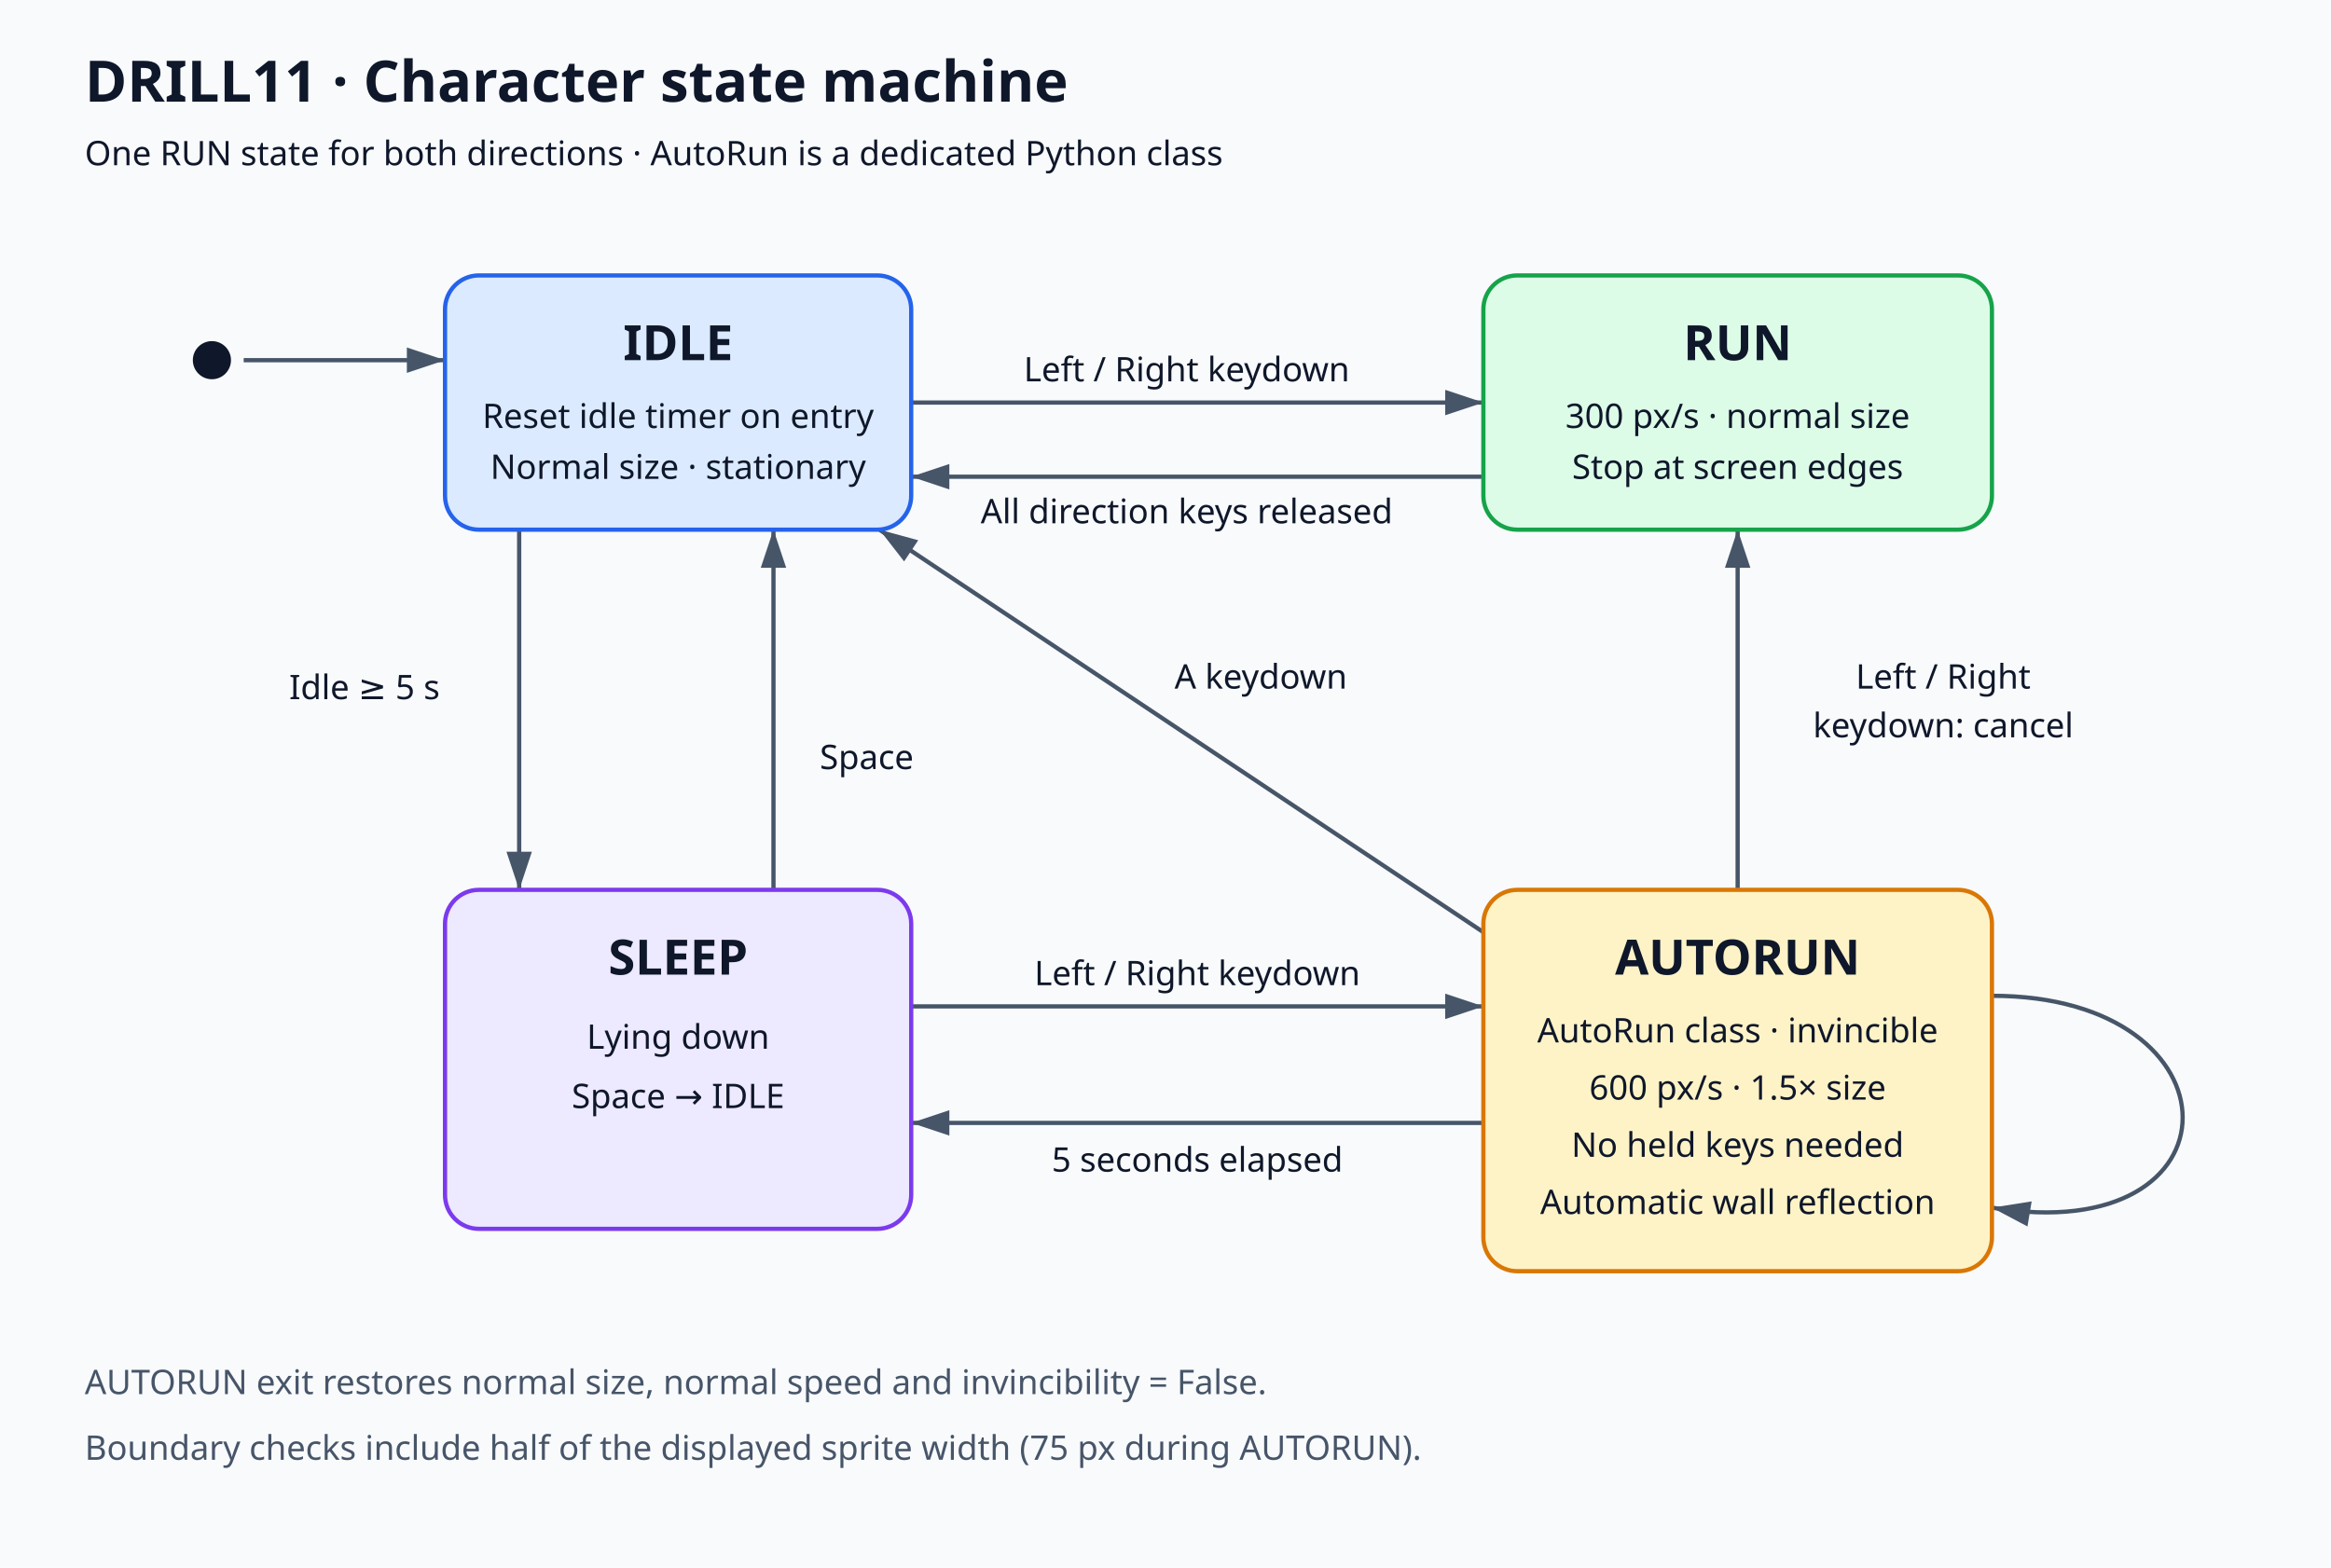
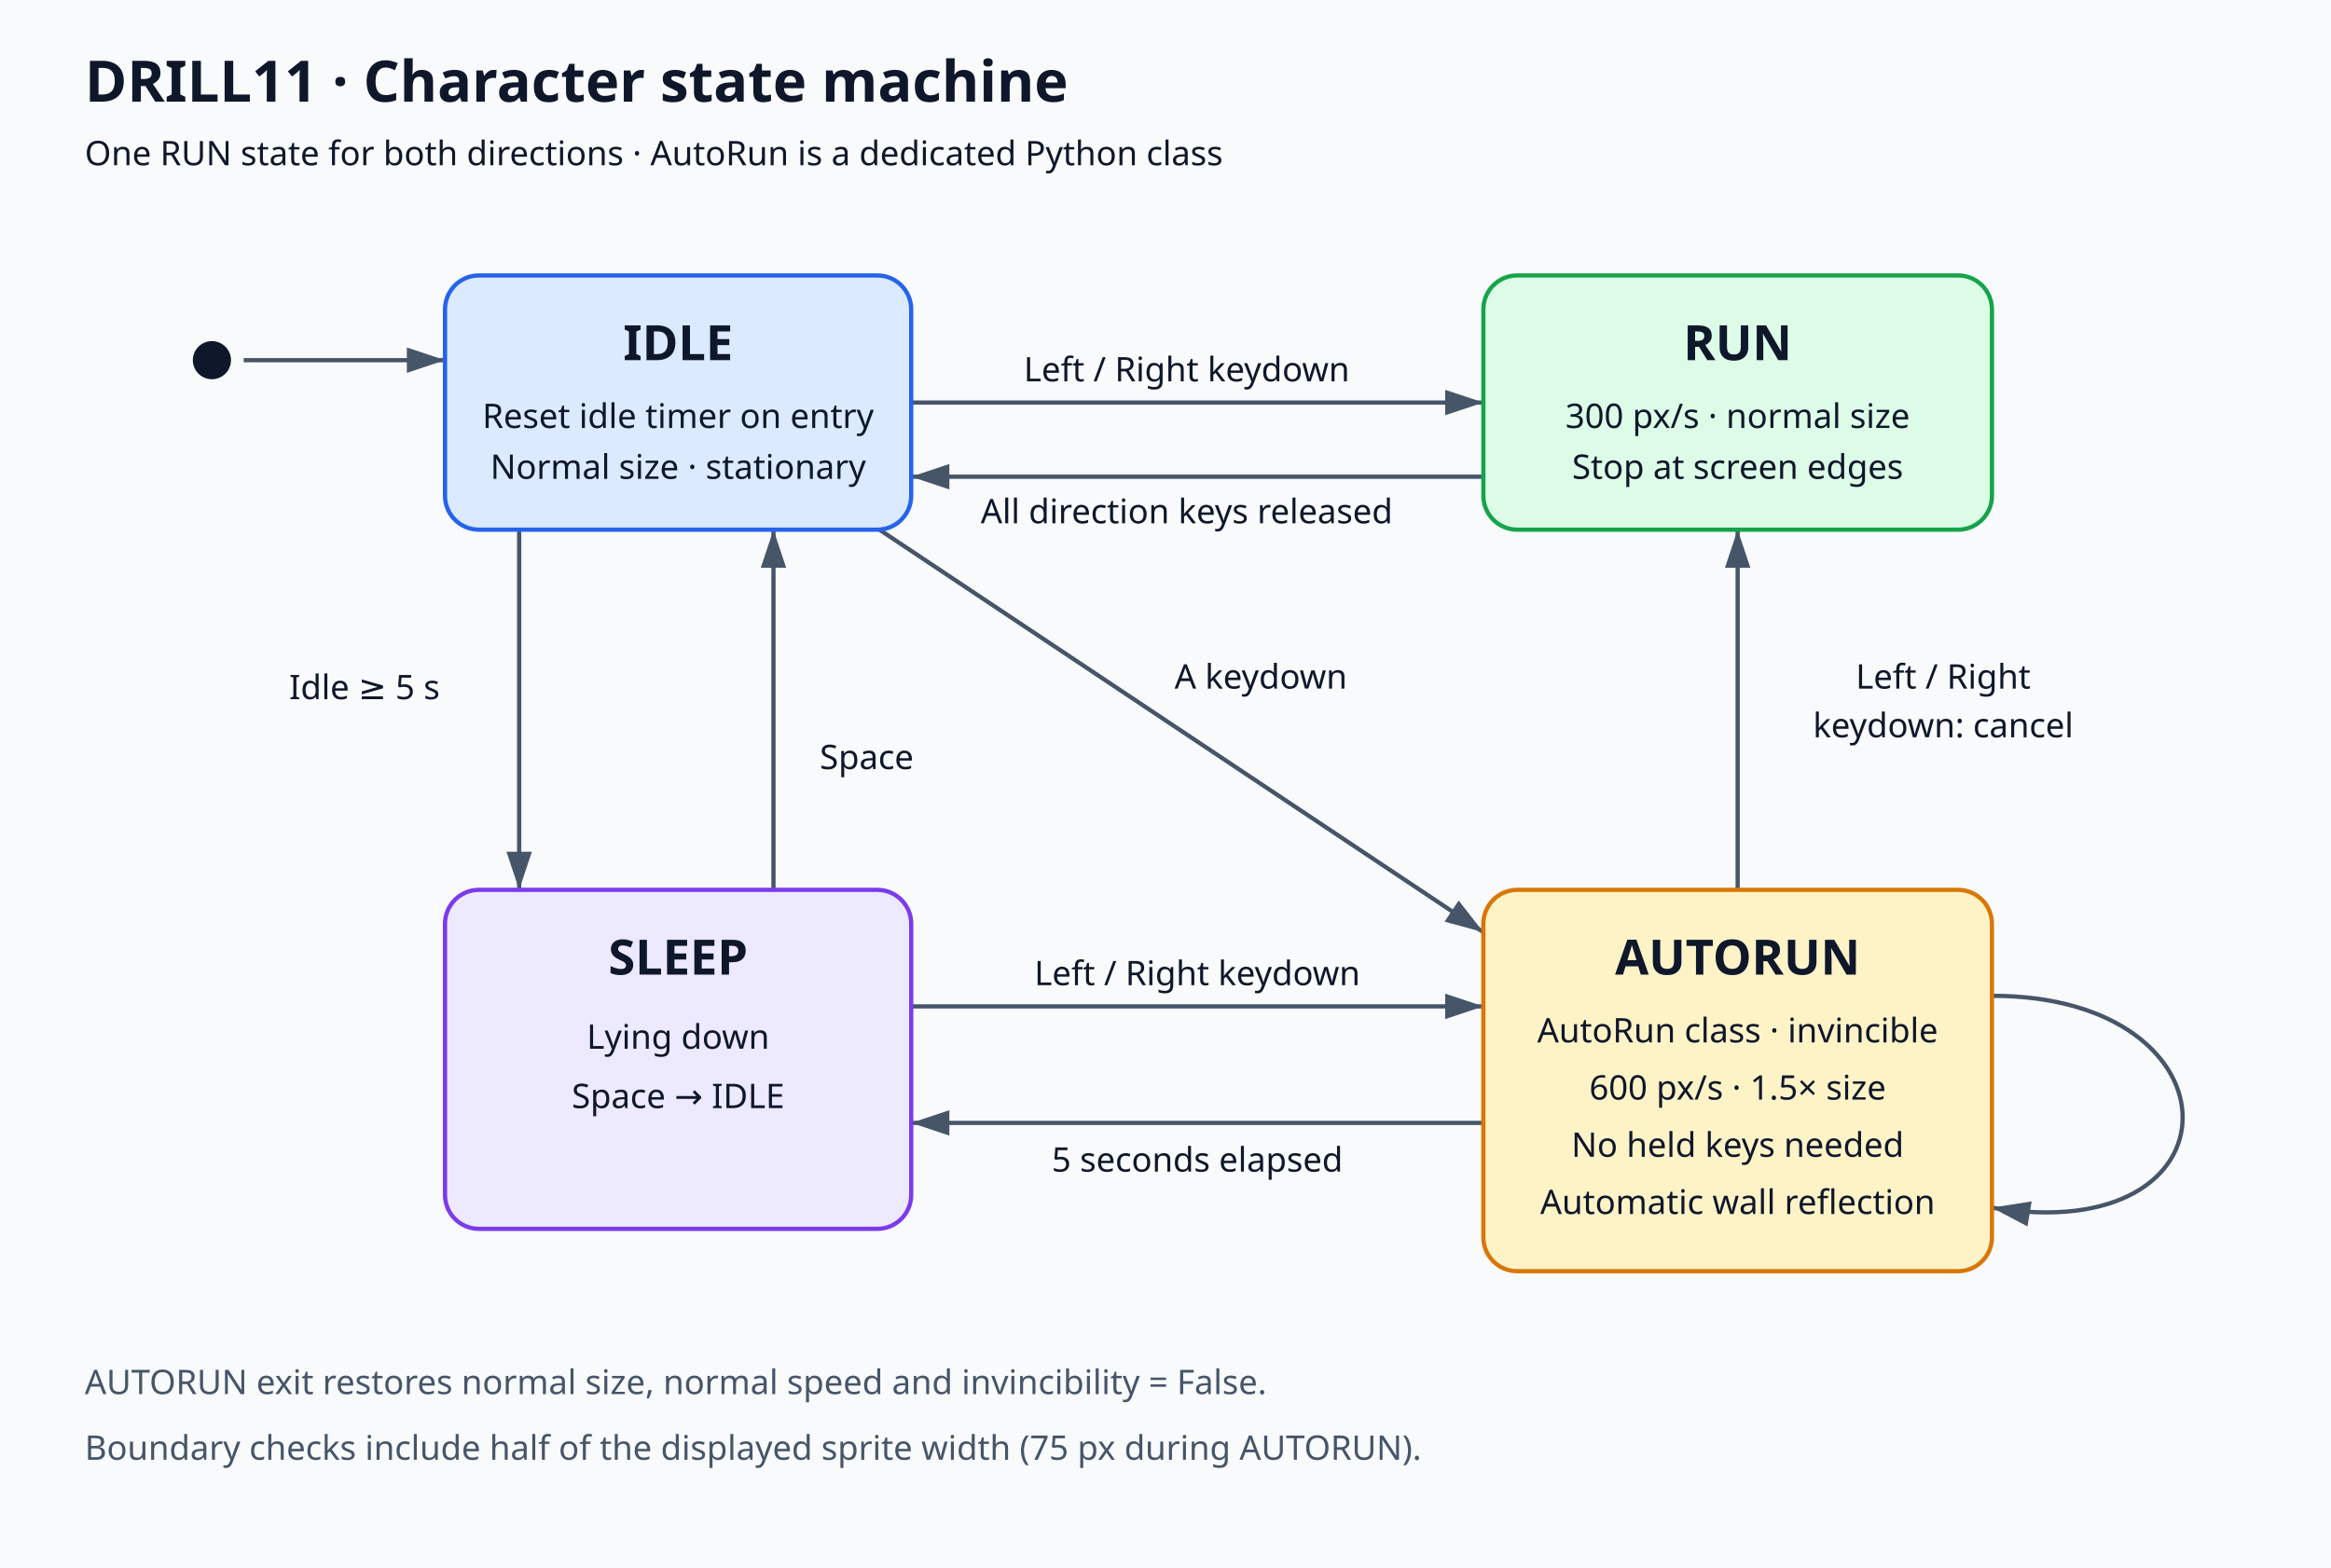
<svg xmlns="http://www.w3.org/2000/svg" width="1100" height="740" viewBox="0 0 1100 740" role="img" aria-labelledby="title desc">
  <defs>
    <marker id="arrow" markerWidth="10" markerHeight="10" refX="9" refY="3" orient="auto">
      <path d="M0,0 L0,6 L9,3 z" fill="#475569" />
    </marker>
  </defs>
  <rect width="1100" height="740" fill="#f8fafc" />
  <g font-family="Segoe UI, sans-serif" fill="#0f172a">
    <text x="40" y="48" font-size="27" font-weight="700">DRILL11 · Character state machine</text>
    <text x="40" y="78" font-size="16">One RUN state for both directions · AutoRun is a dedicated Python class</text>
  </g>
  <g stroke="#475569" stroke-width="2" fill="none" marker-end="url(#arrow)">
    <path d="M115 170 H210" />
    <path d="M430 190 H700" />
    <path d="M700 225 H430" />
    <path d="M245 250 V420" />
    <path d="M365 420 V250" />
-     <path d="M700 440 L415 250" />
+     <path d="M415 250 L700 440" />
    <path d="M430 475 H700" />
    <path d="M700 530 H430" />
    <path d="M820 420 V250" />
    <path d="M940 470 C1060 470 1060 590 940 570" />
  </g>
  <g stroke-width="2">
    <rect x="210" y="130" width="220" height="120" rx="16" fill="#dbeafe" stroke="#2563eb" />
    <rect x="700" y="130" width="240" height="120" rx="16" fill="#dcfce7" stroke="#16a34a" />
    <rect x="210" y="420" width="220" height="160" rx="16" fill="#ede9fe" stroke="#7c3aed" />
    <rect x="700" y="420" width="240" height="180" rx="16" fill="#fef3c7" stroke="#d97706" />
  </g>
  <circle cx="100" cy="170" r="9" fill="#0f172a" />
  <g font-family="Segoe UI, sans-serif" text-anchor="middle" fill="#0f172a">
    <g font-size="23" font-weight="700">
      <text x="320" y="170">IDLE</text>
      <text x="820" y="170">RUN</text>
      <text x="320" y="460">SLEEP</text>
      <text x="820" y="460">AUTORUN</text>
    </g>
    <g font-size="16">
      <text x="320" y="202">Reset idle timer on entry</text>
      <text x="320" y="226">Normal size · stationary</text>
      <text x="820" y="202">300 px/s · normal size</text>
      <text x="820" y="226">Stop at screen edges</text>
      <text x="320" y="495">Lying down</text>
      <text x="320" y="523">Space → IDLE</text>
      <text x="820" y="492">AutoRun class · invincible</text>
      <text x="820" y="519">600 px/s · 1.5× size</text>
      <text x="820" y="546">No held keys needed</text>
      <text x="820" y="573">Automatic wall reflection</text>
      <text x="560" y="180">Left / Right keydown</text>
      <text x="560" y="247">All direction keys released</text>
      <text x="172" y="330">Idle ≥ 5 s</text>
      <text x="409" y="363">Space</text>
      <text x="595" y="325">A keydown</text>
      <text x="565" y="465">Left / Right keydown</text>
      <text x="565" y="553">5 seconds elapsed</text>
      <text x="917" y="325">Left / Right</text>
      <text x="917" y="348">keydown: cancel</text>
    </g>
  </g>
  <g font-family="Segoe UI, sans-serif" fill="#475569" font-size="16">
    <text x="40" y="658">AUTORUN exit restores normal size, normal speed and invincibility = False.</text>
    <text x="40" y="689">Boundary checks include half of the displayed sprite width (75 px during AUTORUN).</text>
  </g>
</svg>
